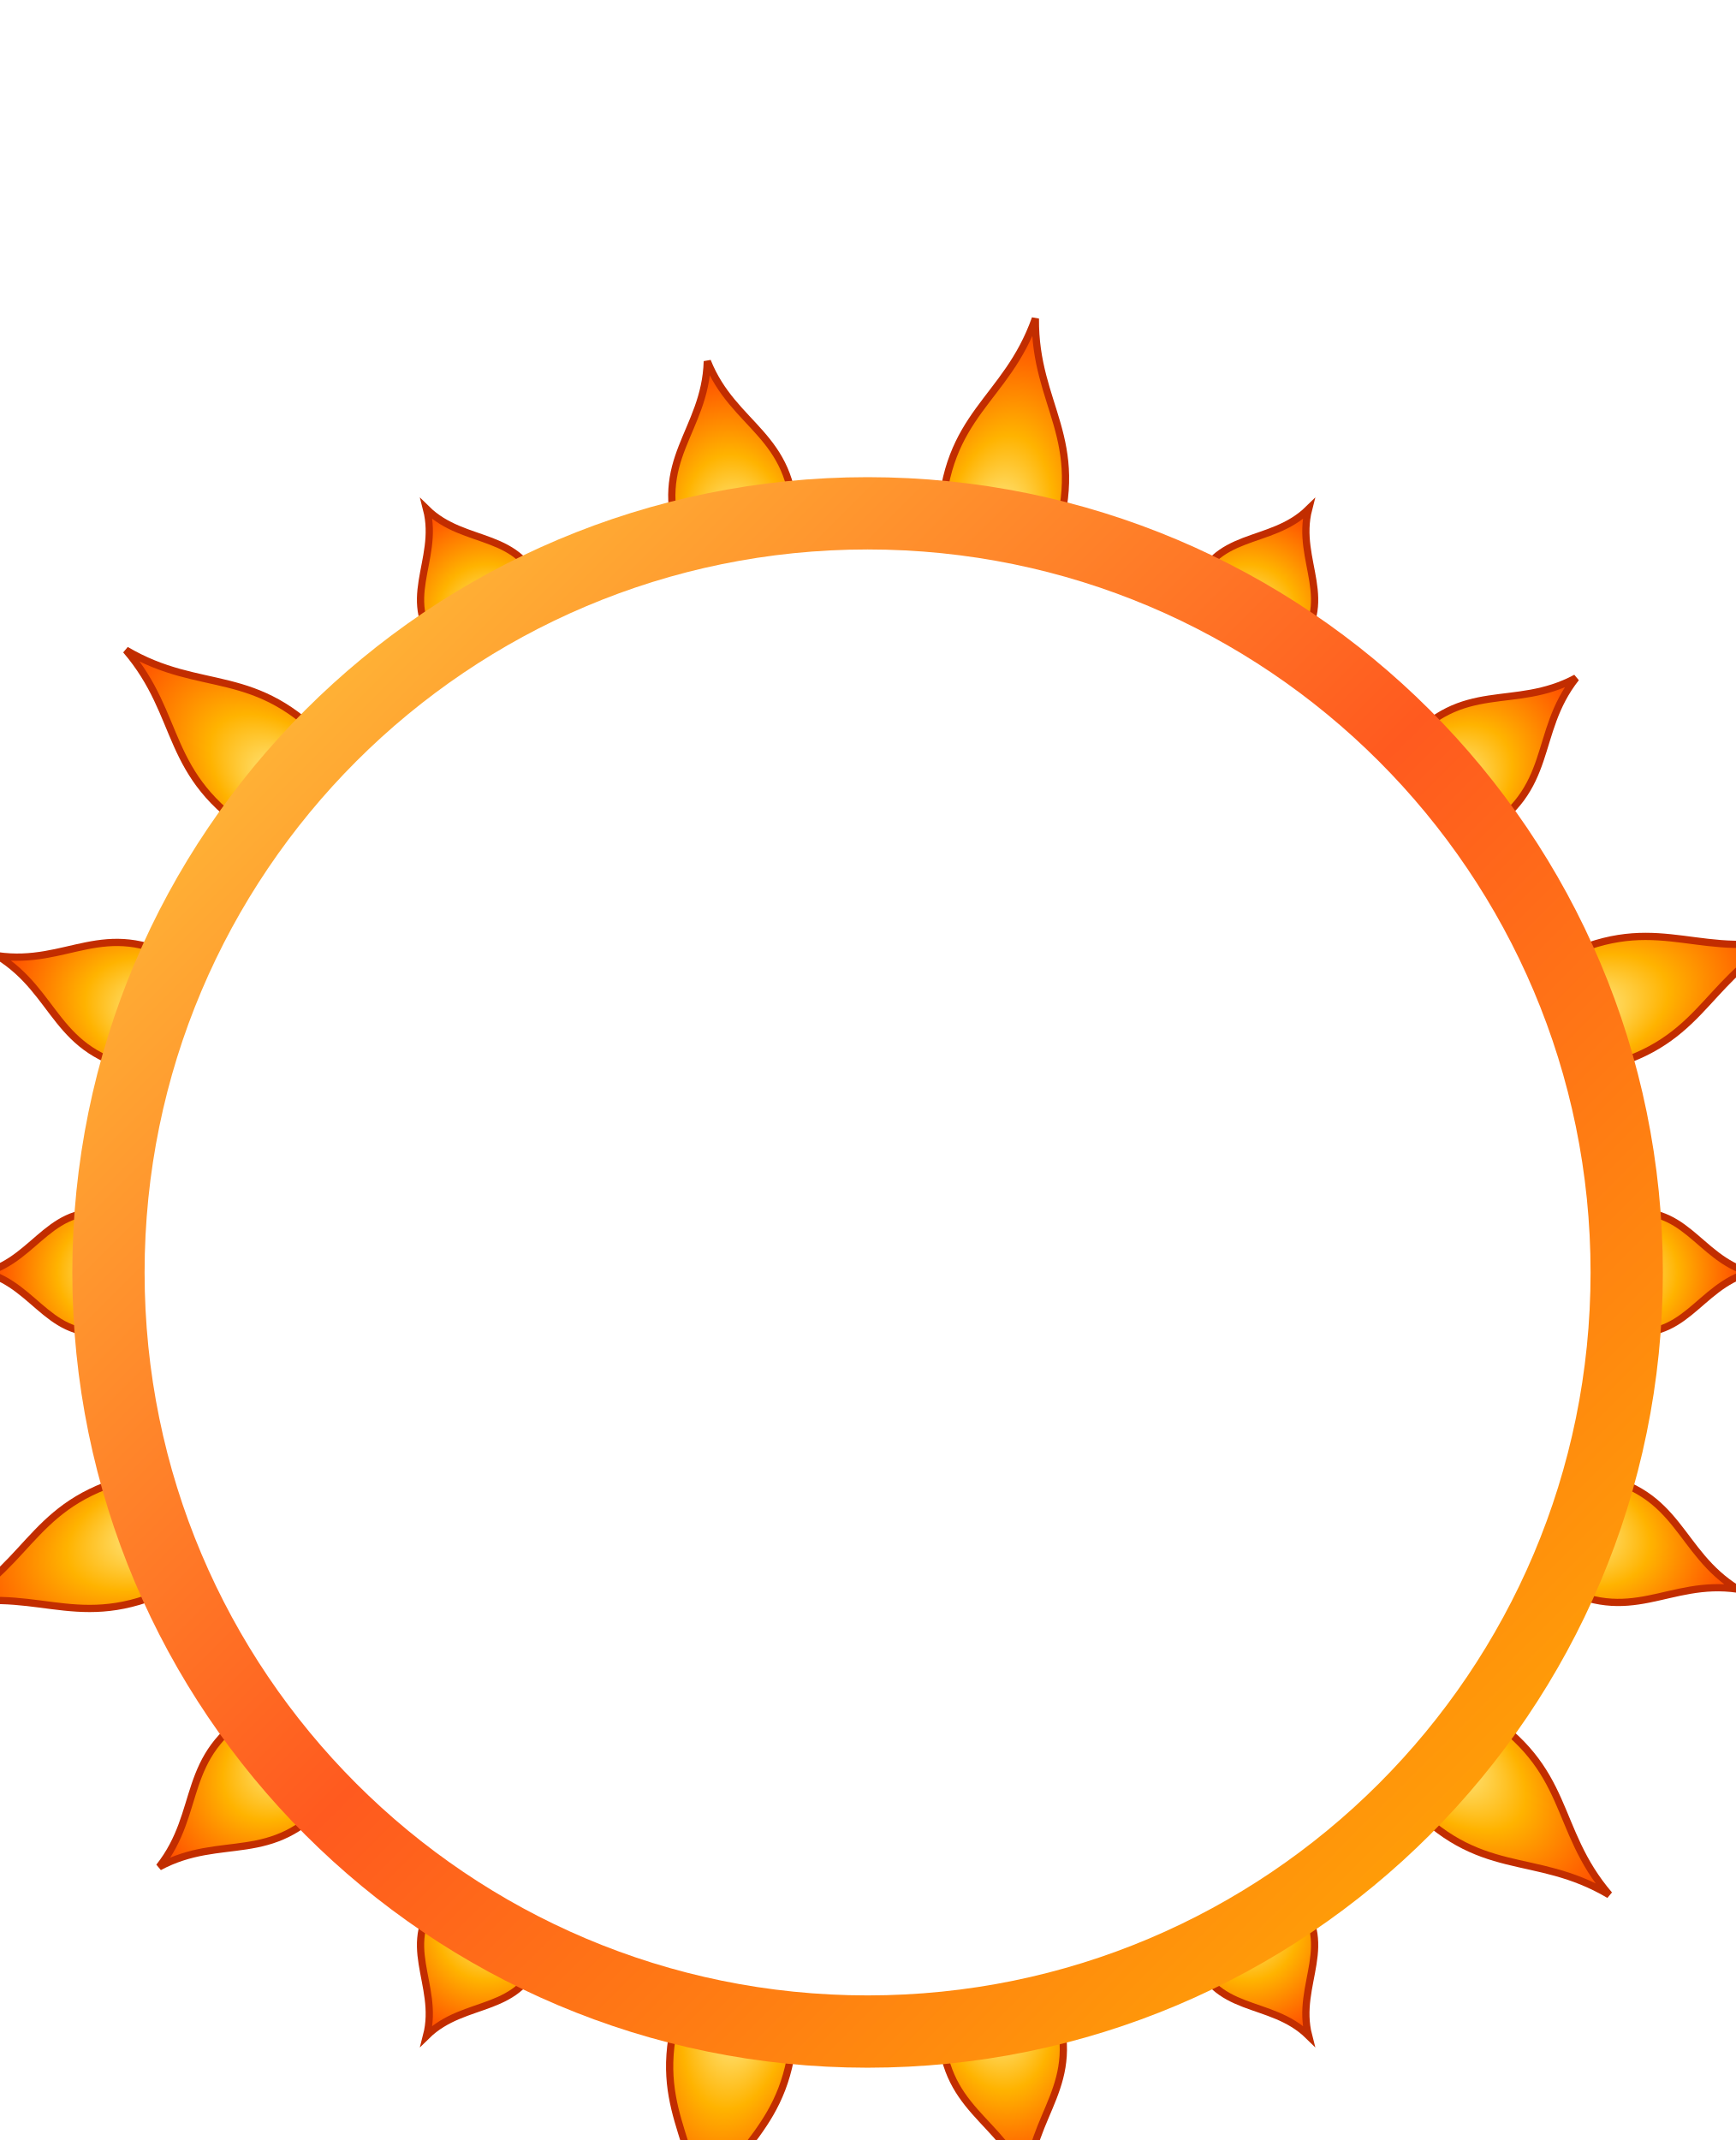
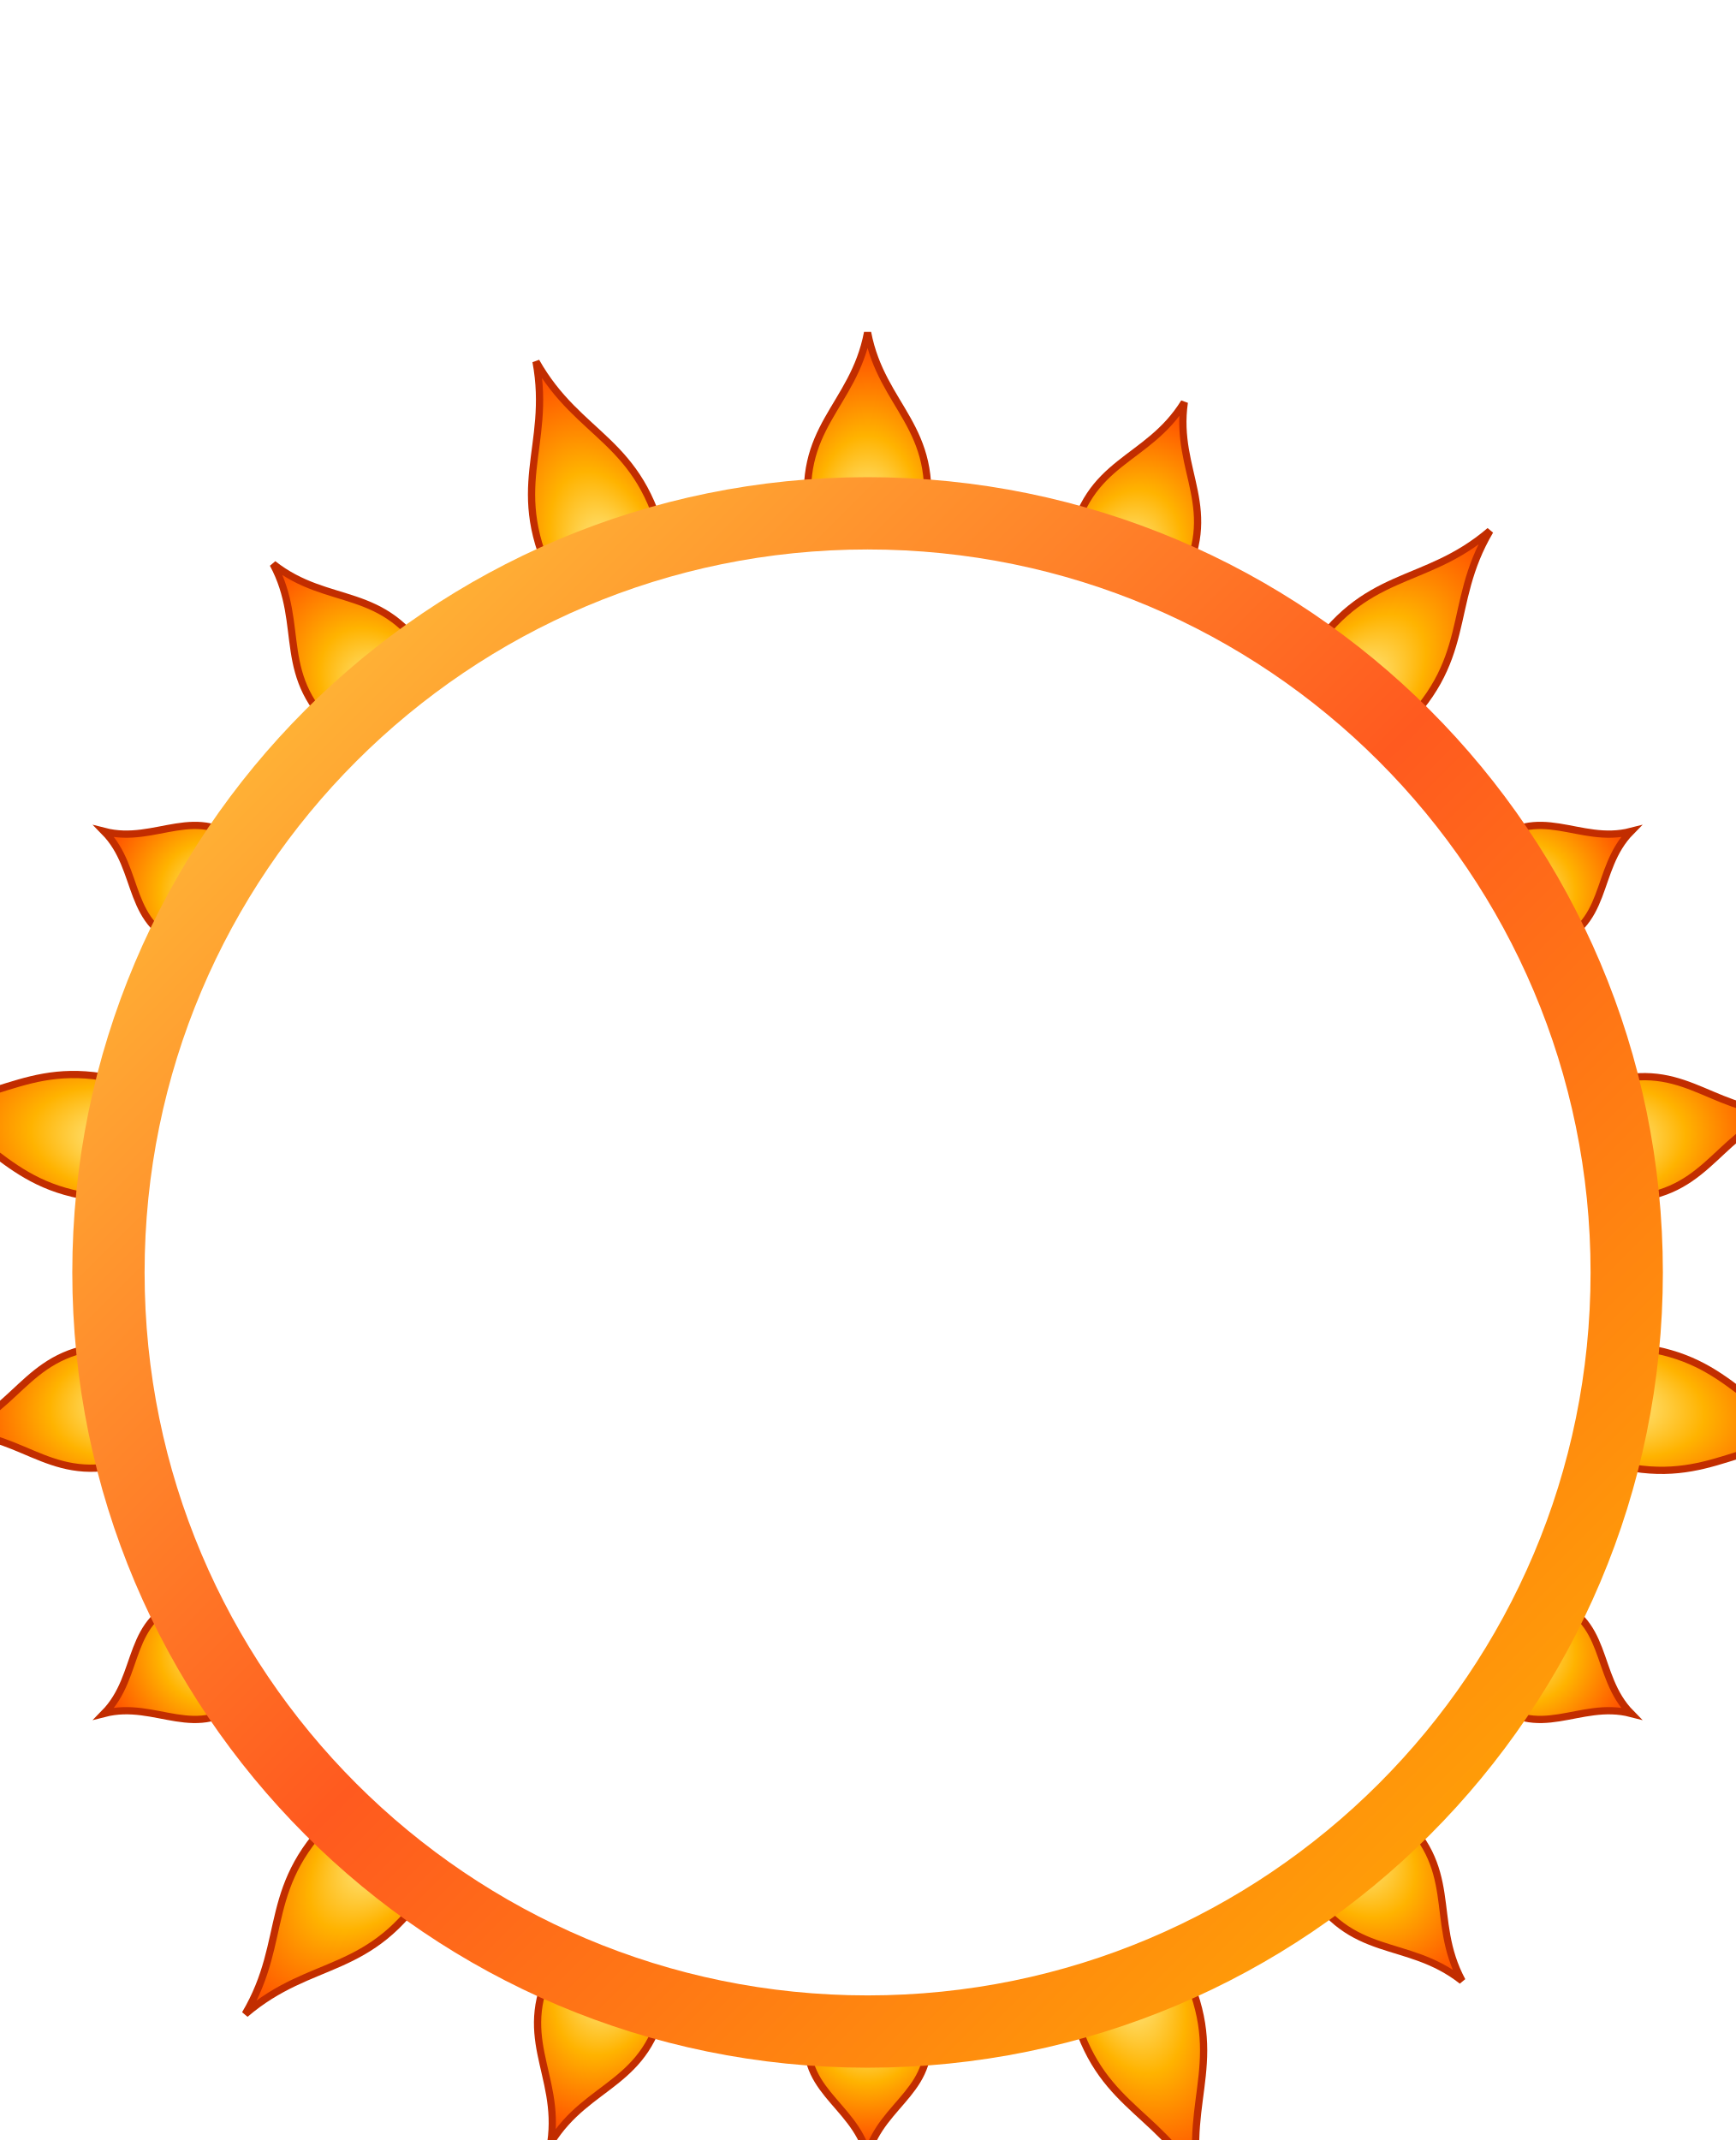
<svg xmlns="http://www.w3.org/2000/svg" viewBox="0 -28 120 148">
  <defs>
    <radialGradient id="f" cx="50%" cy="100%" r="100%">
      <stop offset="0" stop-color="#fff3a0" />
      <stop offset=".45" stop-color="#ffb300" />
      <stop offset="1" stop-color="#ff3d00" />
    </radialGradient>
    <linearGradient id="g" x1="0" y1="0" x2="1" y2="1">
      <stop offset="0" stop-color="#ffcf3d" />
      <stop offset="0.5" stop-color="#ff5a1f" />
      <stop offset="1" stop-color="#ffb300" />
    </linearGradient>
  </defs>
-   <g transform="translate(112.0 60.0) rotate(90)">
+   <g transform="translate(60.0 8.0) rotate(0)">
+     <path d="M-4 0 C-5 -6.5 -1 -7.8 0 -13 C1 -7.8 5 -6.5 4 0 Z" fill="url(#f)" stroke="#c22d00" stroke-width=".5">
+       <animateTransform attributeName="transform" type="scale" values="1 1;1 1.25;1 .9;1 1" dur="0.70s" repeatCount="indefinite" />
+     </path>
+   </g>
+   <g transform="translate(77.8 11.1) rotate(20)">
+     <path d="M-4 0 C-5 -6.0 -1 -7.2 0 -12 C1 -7.2 5 -6.0 4 0 Z" fill="url(#f)" stroke="#c22d00" stroke-width=".5">
+       <animateTransform attributeName="transform" type="scale" values="1 1;1 1.25;1 .9;1 1" dur="0.85s" repeatCount="indefinite" />
+     </path>
+   </g>
+   <g transform="translate(93.4 20.2) rotate(40)">
+     <path d="M-4 0 C-5 -7.5 -1 -9.0 0 -15 C1 -9.0 5 -7.5 4 0 Z" fill="url(#f)" stroke="#c22d00" stroke-width=".5">
+       <animateTransform attributeName="transform" type="scale" values="1 1;1 1.25;1 .9;1 1" dur="1.00s" repeatCount="indefinite" />
+     </path>
+   </g>
+   <g transform="translate(105.0 34.0) rotate(60)">
+     <path d="M-4 0 C-5 -4.5 -1 -5.4 0 -9 C1 -5.4 5 -4.5 4 0 Z" fill="url(#f)" stroke="#c22d00" stroke-width=".5">
+       <animateTransform attributeName="transform" type="scale" values="1 1;1 1.25;1 .9;1 1" dur="1.15s" repeatCount="indefinite" />
+     </path>
+   </g>
+   <g transform="translate(111.2 51.0) rotate(80)">
+     <path d="M-4 0 C-5 -6.0 -1 -7.2 0 -12 C1 -7.2 5 -6.0 4 0 Z" fill="url(#f)" stroke="#c22d00" stroke-width=".5">
+       <animateTransform attributeName="transform" type="scale" values="1 1;1 1.25;1 .9;1 1" dur="0.70s" repeatCount="indefinite" />
+     </path>
+   </g>
+   <g transform="translate(111.2 69.0) rotate(100)">
+     <path d="M-4 0 C-5 -7.5 -1 -9.0 0 -15 C1 -9.0 5 -7.5 4 0 Z" fill="url(#f)" stroke="#c22d00" stroke-width=".5">
+       <animateTransform attributeName="transform" type="scale" values="1 1;1 1.25;1 .9;1 1" dur="0.85s" repeatCount="indefinite" />
+     </path>
+   </g>
+   <g transform="translate(105.0 86.0) rotate(120)">
+     <path d="M-4 0 C-5 -4.5 -1 -5.4 0 -9 C1 -5.4 5 -4.5 4 0 Z" fill="url(#f)" stroke="#c22d00" stroke-width=".5">
+       <animateTransform attributeName="transform" type="scale" values="1 1;1 1.25;1 .9;1 1" dur="1.00s" repeatCount="indefinite" />
+     </path>
+   </g>
+   <g transform="translate(93.4 99.8) rotate(140)">
+     <path d="M-4 0 C-5 -6.0 -1 -7.2 0 -12 C1 -7.2 5 -6.0 4 0 Z" fill="url(#f)" stroke="#c22d00" stroke-width=".5">
+       <animateTransform attributeName="transform" type="scale" values="1 1;1 1.25;1 .9;1 1" dur="1.15s" repeatCount="indefinite" />
+     </path>
+   </g>
+   <g transform="translate(77.8 108.9) rotate(160)">
+     <path d="M-4 0 C-5 -7.5 -1 -9.0 0 -15 C1 -9.0 5 -7.5 4 0 Z" fill="url(#f)" stroke="#c22d00" stroke-width=".5">
+       <animateTransform attributeName="transform" type="scale" values="1 1;1 1.25;1 .9;1 1" dur="0.70s" repeatCount="indefinite" />
+     </path>
+   </g>
+   <g transform="translate(60.0 112.0) rotate(180)">
+     <path d="M-4 0 C-5 -4.5 -1 -5.4 0 -9 C1 -5.4 5 -4.5 4 0 Z" fill="url(#f)" stroke="#c22d00" stroke-width=".5">
+       <animateTransform attributeName="transform" type="scale" values="1 1;1 1.25;1 .9;1 1" dur="0.85s" repeatCount="indefinite" />
+     </path>
+   </g>
+   <g transform="translate(42.2 108.9) rotate(200)">
+     <path d="M-4 0 C-5 -6.0 -1 -7.2 0 -12 C1 -7.2 5 -6.0 4 0 Z" fill="url(#f)" stroke="#c22d00" stroke-width=".5">
+       <animateTransform attributeName="transform" type="scale" values="1 1;1 1.25;1 .9;1 1" dur="1.00s" repeatCount="indefinite" />
+     </path>
+   </g>
+   <g transform="translate(26.6 99.8) rotate(220)">
+     <path d="M-4 0 C-5 -7.5 -1 -9.0 0 -15 C1 -9.0 5 -7.5 4 0 Z" fill="url(#f)" stroke="#c22d00" stroke-width=".5">
+       <animateTransform attributeName="transform" type="scale" values="1 1;1 1.25;1 .9;1 1" dur="1.15s" repeatCount="indefinite" />
+     </path>
+   </g>
+   <g transform="translate(15.0 86.0) rotate(240)">
    <path d="M-4 0 C-5 -4.5 -1 -5.4 0 -9 C1 -5.4 5 -4.5 4 0 Z" fill="url(#f)" stroke="#c22d00" stroke-width=".5">
      <animateTransform attributeName="transform" type="scale" values="1 1;1 1.25;1 .9;1 1" dur="0.70s" repeatCount="indefinite" />
    </path>
  </g>
-   <g transform="translate(108.9 77.8) rotate(110)">
+   <g transform="translate(8.8 69.0) rotate(260)">
    <path d="M-4 0 C-5 -6.0 -1 -7.2 0 -12 C1 -7.2 5 -6.0 4 0 Z" fill="url(#f)" stroke="#c22d00" stroke-width=".5">
      <animateTransform attributeName="transform" type="scale" values="1 1;1 1.25;1 .9;1 1" dur="0.85s" repeatCount="indefinite" />
    </path>
  </g>
-   <g transform="translate(99.8 93.4) rotate(130)">
+   <g transform="translate(8.8 51.0) rotate(280)">
    <path d="M-4 0 C-5 -7.5 -1 -9.0 0 -15 C1 -9.0 5 -7.5 4 0 Z" fill="url(#f)" stroke="#c22d00" stroke-width=".5">
      <animateTransform attributeName="transform" type="scale" values="1 1;1 1.25;1 .9;1 1" dur="1.00s" repeatCount="indefinite" />
    </path>
  </g>
-   <g transform="translate(86.0 105.0) rotate(150)">
+   <g transform="translate(15.0 34.0) rotate(300)">
    <path d="M-4 0 C-5 -4.5 -1 -5.4 0 -9 C1 -5.4 5 -4.5 4 0 Z" fill="url(#f)" stroke="#c22d00" stroke-width=".5">
      <animateTransform attributeName="transform" type="scale" values="1 1;1 1.25;1 .9;1 1" dur="1.15s" repeatCount="indefinite" />
    </path>
  </g>
-   <g transform="translate(69.0 111.2) rotate(170)">
+   <g transform="translate(26.6 20.2) rotate(320)">
    <path d="M-4 0 C-5 -6.0 -1 -7.2 0 -12 C1 -7.2 5 -6.0 4 0 Z" fill="url(#f)" stroke="#c22d00" stroke-width=".5">
      <animateTransform attributeName="transform" type="scale" values="1 1;1 1.25;1 .9;1 1" dur="0.70s" repeatCount="indefinite" />
    </path>
  </g>
-   <g transform="translate(51.0 111.2) rotate(190)">
-     <path d="M-4 0 C-5 -7.5 -1 -9.0 0 -15 C1 -9.0 5 -7.5 4 0 Z" fill="url(#f)" stroke="#c22d00" stroke-width=".5">
-       <animateTransform attributeName="transform" type="scale" values="1 1;1 1.25;1 .9;1 1" dur="0.85s" repeatCount="indefinite" />
-     </path>
-   </g>
-   <g transform="translate(34.0 105.0) rotate(210)">
-     <path d="M-4 0 C-5 -4.5 -1 -5.4 0 -9 C1 -5.4 5 -4.5 4 0 Z" fill="url(#f)" stroke="#c22d00" stroke-width=".5">
-       <animateTransform attributeName="transform" type="scale" values="1 1;1 1.25;1 .9;1 1" dur="1.00s" repeatCount="indefinite" />
-     </path>
-   </g>
-   <g transform="translate(20.2 93.4) rotate(230)">
-     <path d="M-4 0 C-5 -6.0 -1 -7.2 0 -12 C1 -7.2 5 -6.0 4 0 Z" fill="url(#f)" stroke="#c22d00" stroke-width=".5">
-       <animateTransform attributeName="transform" type="scale" values="1 1;1 1.25;1 .9;1 1" dur="1.15s" repeatCount="indefinite" />
-     </path>
-   </g>
-   <g transform="translate(11.1 77.8) rotate(250)">
-     <path d="M-4 0 C-5 -7.5 -1 -9.0 0 -15 C1 -9.0 5 -7.5 4 0 Z" fill="url(#f)" stroke="#c22d00" stroke-width=".5">
-       <animateTransform attributeName="transform" type="scale" values="1 1;1 1.25;1 .9;1 1" dur="0.70s" repeatCount="indefinite" />
-     </path>
-   </g>
-   <g transform="translate(8.0 60.0) rotate(270)">
-     <path d="M-4 0 C-5 -4.5 -1 -5.4 0 -9 C1 -5.4 5 -4.5 4 0 Z" fill="url(#f)" stroke="#c22d00" stroke-width=".5">
-       <animateTransform attributeName="transform" type="scale" values="1 1;1 1.25;1 .9;1 1" dur="0.85s" repeatCount="indefinite" />
-     </path>
-   </g>
-   <g transform="translate(11.1 42.2) rotate(290)">
-     <path d="M-4 0 C-5 -6.0 -1 -7.2 0 -12 C1 -7.2 5 -6.0 4 0 Z" fill="url(#f)" stroke="#c22d00" stroke-width=".5">
-       <animateTransform attributeName="transform" type="scale" values="1 1;1 1.25;1 .9;1 1" dur="1.00s" repeatCount="indefinite" />
-     </path>
-   </g>
-   <g transform="translate(20.2 26.6) rotate(310)">
-     <path d="M-4 0 C-5 -7.5 -1 -9.0 0 -15 C1 -9.0 5 -7.5 4 0 Z" fill="url(#f)" stroke="#c22d00" stroke-width=".5">
-       <animateTransform attributeName="transform" type="scale" values="1 1;1 1.25;1 .9;1 1" dur="1.15s" repeatCount="indefinite" />
-     </path>
-   </g>
-   <g transform="translate(34.0 15.0) rotate(330)">
-     <path d="M-4 0 C-5 -4.5 -1 -5.4 0 -9 C1 -5.4 5 -4.5 4 0 Z" fill="url(#f)" stroke="#c22d00" stroke-width=".5">
-       <animateTransform attributeName="transform" type="scale" values="1 1;1 1.25;1 .9;1 1" dur="0.70s" repeatCount="indefinite" />
-     </path>
-   </g>
-   <g transform="translate(51.0 8.8) rotate(350)">
-     <path d="M-4 0 C-5 -6.0 -1 -7.2 0 -12 C1 -7.2 5 -6.0 4 0 Z" fill="url(#f)" stroke="#c22d00" stroke-width=".5">
-       <animateTransform attributeName="transform" type="scale" values="1 1;1 1.25;1 .9;1 1" dur="0.85s" repeatCount="indefinite" />
-     </path>
-   </g>
-   <g transform="translate(69.0 8.8) rotate(370)">
-     <path d="M-4 0 C-5 -7.5 -1 -9.0 0 -15 C1 -9.0 5 -7.5 4 0 Z" fill="url(#f)" stroke="#c22d00" stroke-width=".5">
-       <animateTransform attributeName="transform" type="scale" values="1 1;1 1.25;1 .9;1 1" dur="1.00s" repeatCount="indefinite" />
-     </path>
-   </g>
-   <g transform="translate(86.0 15.0) rotate(390)">
-     <path d="M-4 0 C-5 -4.5 -1 -5.4 0 -9 C1 -5.4 5 -4.5 4 0 Z" fill="url(#f)" stroke="#c22d00" stroke-width=".5">
-       <animateTransform attributeName="transform" type="scale" values="1 1;1 1.25;1 .9;1 1" dur="1.15s" repeatCount="indefinite" />
-     </path>
-   </g>
-   <g transform="translate(99.8 26.6) rotate(410)">
-     <path d="M-4 0 C-5 -6.0 -1 -7.2 0 -12 C1 -7.2 5 -6.0 4 0 Z" fill="url(#f)" stroke="#c22d00" stroke-width=".5">
-       <animateTransform attributeName="transform" type="scale" values="1 1;1 1.25;1 .9;1 1" dur="0.70s" repeatCount="indefinite" />
-     </path>
-   </g>
-   <g transform="translate(108.9 42.2) rotate(430)">
+   <g transform="translate(42.2 11.1) rotate(340)">
    <path d="M-4 0 C-5 -7.5 -1 -9.0 0 -15 C1 -9.0 5 -7.5 4 0 Z" fill="url(#f)" stroke="#c22d00" stroke-width=".5">
      <animateTransform attributeName="transform" type="scale" values="1 1;1 1.25;1 .9;1 1" dur="0.85s" repeatCount="indefinite" />
    </path>
  </g>
  <circle cx="60" cy="60" r="52.5" fill="none" stroke="url(#g)" stroke-width="5" />
</svg>
